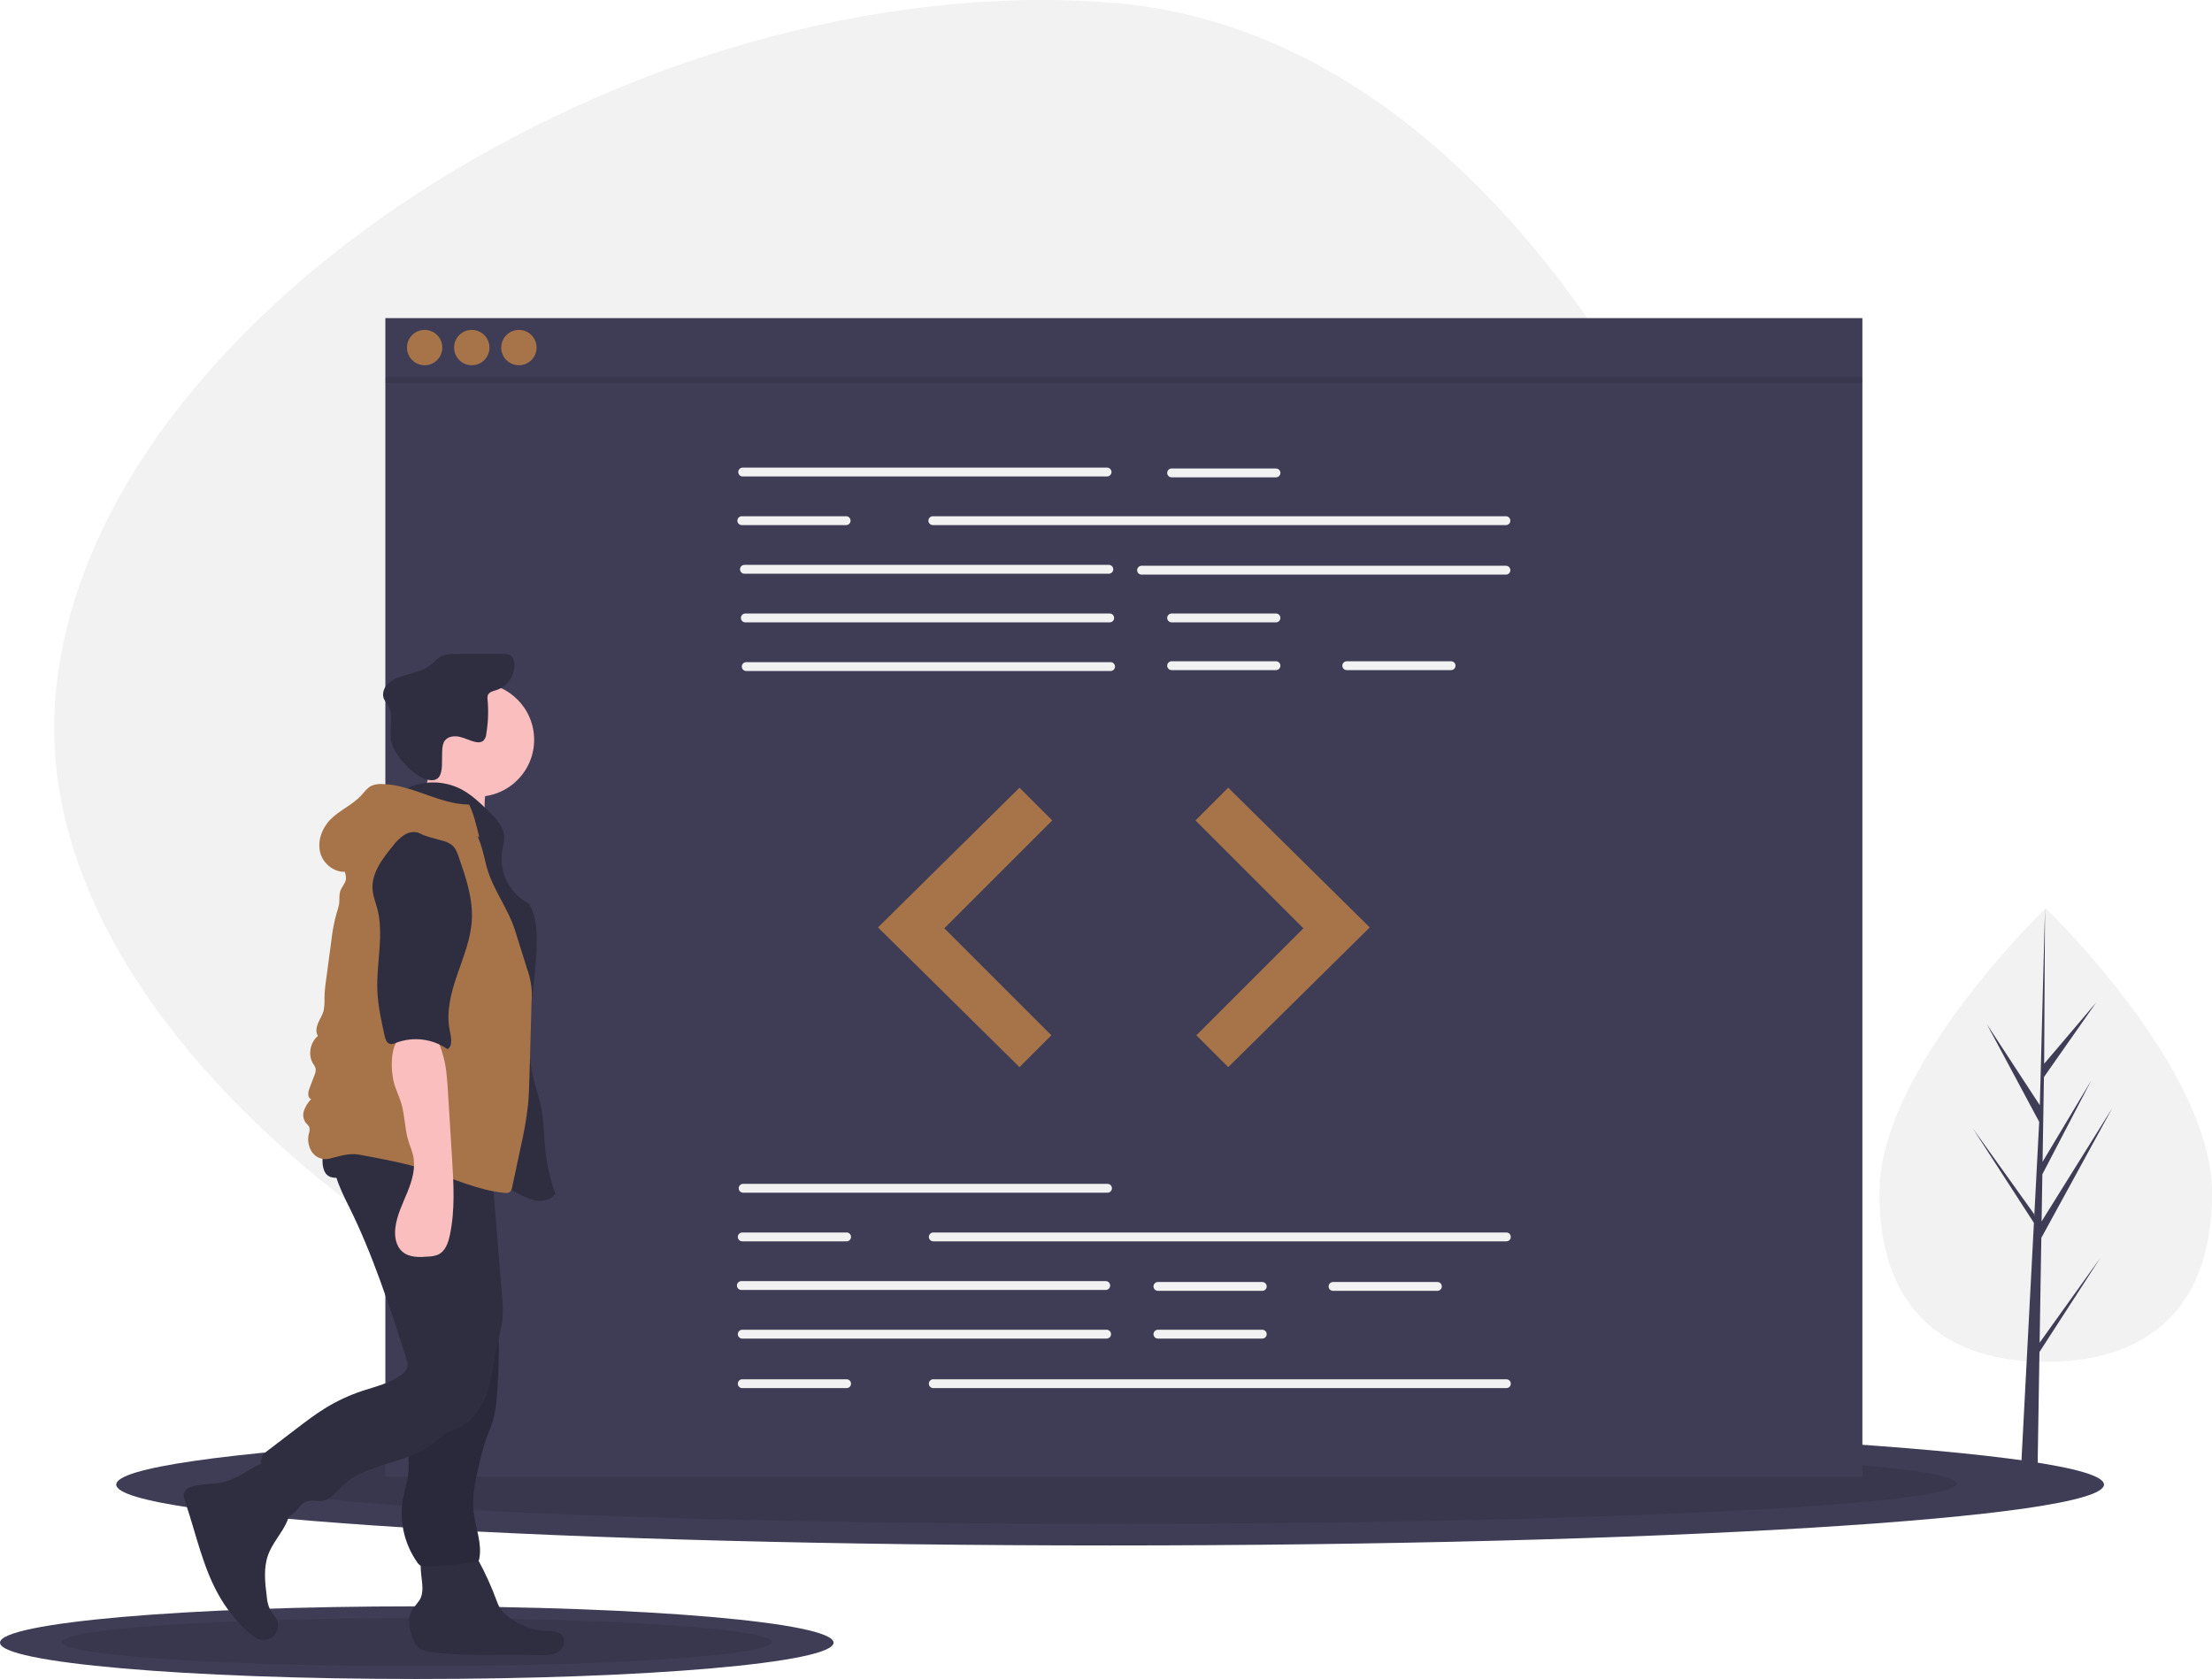
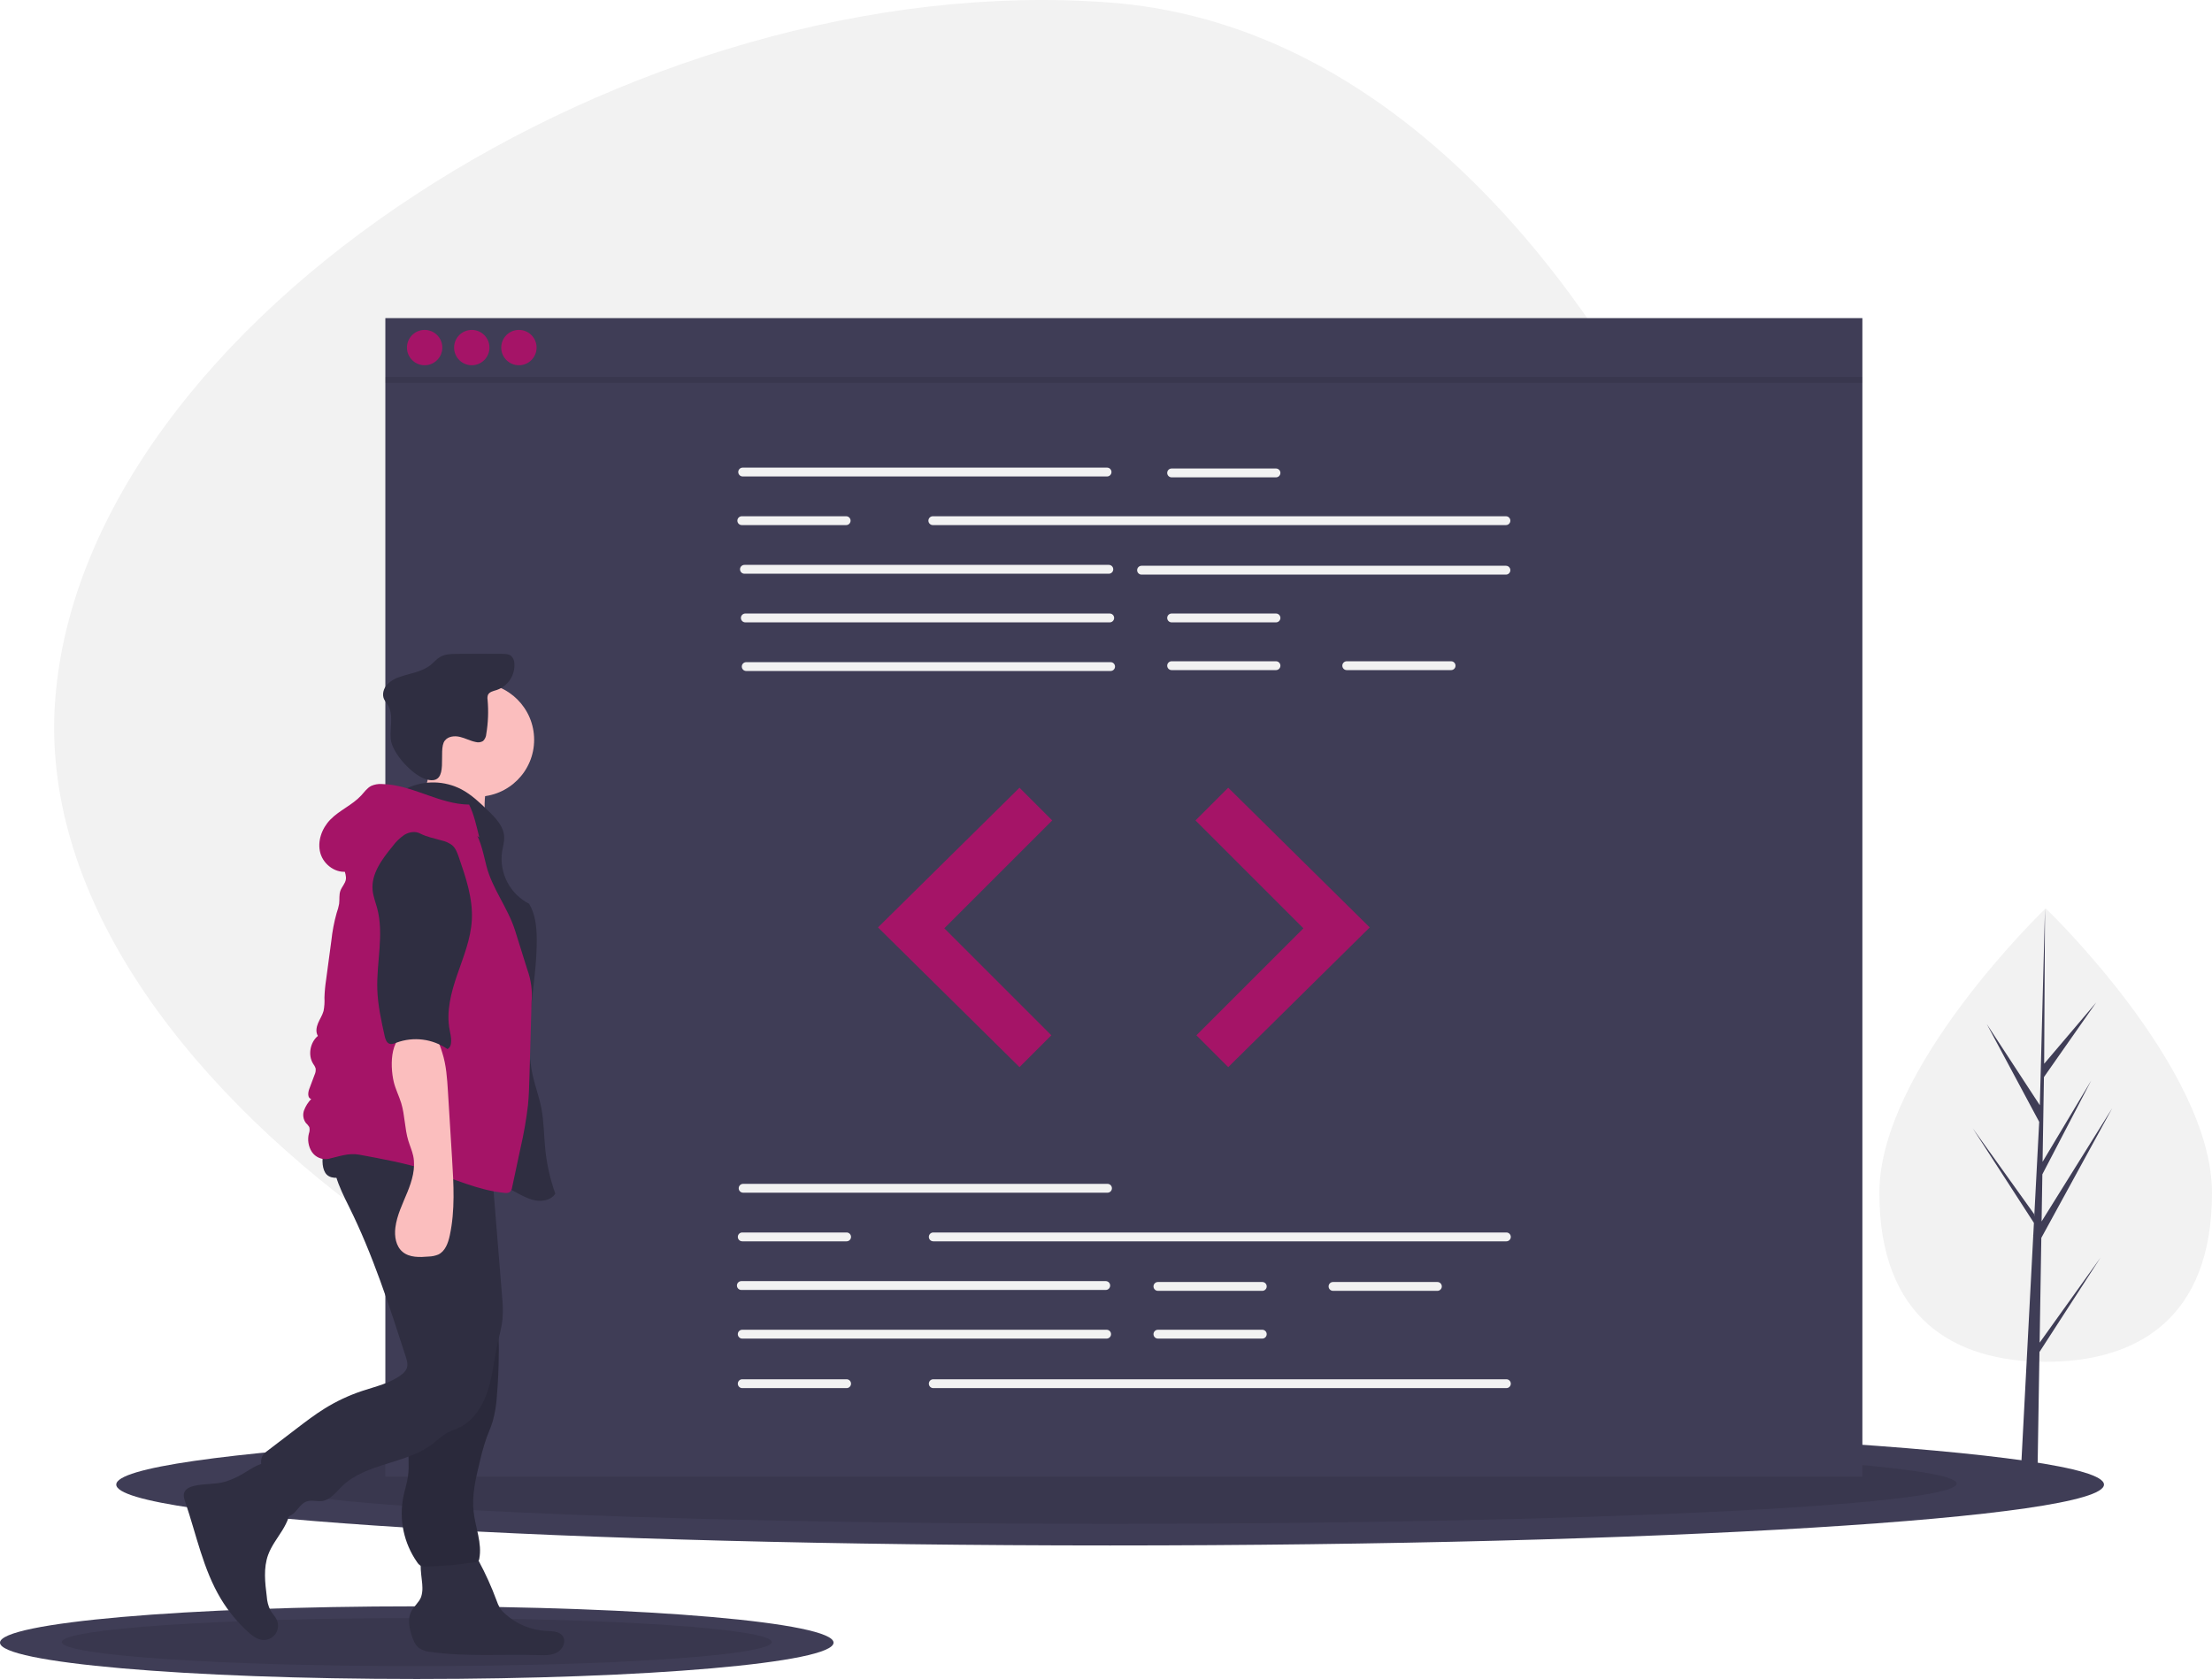
<svg xmlns="http://www.w3.org/2000/svg" data-name="Layer 1" width="1126.194" height="855" viewBox="0 0 1126.194 855">
  <path d="M544.864 755.938C302.465 737.49 13.394 549.672 28.111 356.28S322.797-17.142 565.196 1.305 947.128 381.167 932.41 574.558s-145.148 199.827-387.547 181.38z" fill="#f2f2f2" />
  <ellipse cx="565.194" cy="756" rx="506" ry="31" fill="#3f3d56" />
  <ellipse cx="565.194" cy="755.5" rx="431" ry="20.5" opacity=".1" />
  <ellipse cx="212.194" cy="836.5" rx="212.194" ry="18.5" fill="#3f3d56" />
  <ellipse cx="212.194" cy="836.202" rx="180.742" ry="12.234" opacity=".1" />
  <path fill="#3f3d56" d="M196.194 162h752v590h-752z" />
  <path d="M563.638 242.63H378.12a2.251 2.251 0 110-4.504h185.518a2.251 2.251 0 010 4.503zm203.079 24.765H474.932a2.251 2.251 0 010-4.503h291.785a2.251 2.251 0 110 4.503zM564.539 292.16H379.02a2.251 2.251 0 110-4.502h185.518a2.251 2.251 0 110 4.503zm202.178.45H581.199a2.251 2.251 0 010-4.502h185.518a2.251 2.251 0 110 4.503zm-201.728 24.316H379.471a2.251 2.251 0 010-4.503H564.99a2.251 2.251 0 110 4.503zm.451 24.766H379.921a2.251 2.251 0 010-4.503h185.517a2.251 2.251 0 110 4.503zm84.203-98.612h-53.134a2.251 2.251 0 010-4.503h53.134a2.251 2.251 0 110 4.502zm0 73.846h-53.134a2.251 2.251 0 010-4.503h53.134a2.251 2.251 0 110 4.503zm0 24.316h-53.134a2.251 2.251 0 110-4.503h53.134a2.251 2.251 0 110 4.503zm89.157 0h-53.134a2.251 2.251 0 010-4.503h53.133a2.251 2.251 0 110 4.503zm-307.996-73.847H377.67a2.251 2.251 0 010-4.503h53.134a2.251 2.251 0 010 4.503zM563.863 607.36H378.346a2.251 2.251 0 010-4.502h185.517a2.251 2.251 0 010 4.503zm-.9 49.532H377.445a2.251 2.251 0 110-4.503h185.518a2.251 2.251 0 010 4.503zm.45 24.766H377.895a2.251 2.251 0 110-4.503h185.518a2.251 2.251 0 110 4.503zm79.25-24.316H589.53a2.251 2.251 0 010-4.503h53.133a2.251 2.251 0 010 4.503zm0 24.316H589.53a2.251 2.251 0 010-4.503h53.133a2.251 2.251 0 110 4.503zm89.157-24.316h-53.134a2.251 2.251 0 110-4.503h53.134a2.251 2.251 0 010 4.503zm35.122-25.216H475.157a2.251 2.251 0 010-4.503h291.785a2.251 2.251 0 010 4.503zm-335.913 0h-53.134a2.251 2.251 0 010-4.503h53.134a2.251 2.251 0 010 4.503zm335.913 74.748H475.157a2.251 2.251 0 110-4.503h291.785a2.251 2.251 0 010 4.503zm-335.913 0h-53.134a2.251 2.251 0 110-4.503h53.134a2.251 2.251 0 110 4.503z" fill="#f2f2f2" />
-   <path fill="#a77449" d="M519.06 401.13l-72.046 71.145 72.046 71.145 16.21-16.21-54.484-54.485 54.934-54.935-16.66-16.66zm106.267 0l72.046 71.145-72.046 71.145-16.21-16.21 54.485-54.485-54.935-54.935 16.66-16.66z" />
-   <circle cx="216.194" cy="177" r="9" fill="#a77449" />
-   <circle cx="240.194" cy="177" r="9" fill="#a77449" />
-   <circle cx="264.194" cy="177" r="9" fill="#a77449" />
+   <path fill="#a51467" d="M519.06 401.13l-72.046 71.145 72.046 71.145 16.21-16.21-54.484-54.485 54.934-54.935-16.66-16.66zm106.267 0l72.046 71.145-72.046 71.145-16.21-16.21 54.485-54.485-54.935-54.935 16.66-16.66z" />
+   <circle cx="216.194" cy="177" r="9" fill="#a51467" />
+   <circle cx="240.194" cy="177" r="9" fill="#a51467" />
+   <circle cx="264.194" cy="177" r="9" fill="#a51467" />
  <path opacity=".1" d="M196.194 192h752v3h-752z" />
  <path d="M1126.194 607.454c0 63.77-37.911 86.037-84.677 86.037s-84.676-22.266-84.676-86.037 84.676-144.898 84.676-144.898 84.677 81.126 84.677 144.898z" fill="#f2f2f2" />
  <path fill="#3f3d56" d="M1038.433 683.736l.867-53.371 36.091-66.027-35.955 57.655.39-23.998 24.873-47.769-24.77 41.419.701-43.161 26.635-38.031-26.525 31.244.438-79.141-2.753 104.769.226-4.322-27.08-41.451 26.646 49.748-2.523 48.203-.075-1.28-31.219-43.621 31.124 48.141-.315 6.028-.057.091.026.495-6.402 122.296h8.553l1.026-63.168 31.049-48.024-30.971 43.275z" />
  <path d="M122.622 751.091a43.126 43.126 0 01-8.178 3.503c-5.08 1.387-10.508.878-15.638 2.063-2.1.485-4.386 1.499-5.054 3.548-.49 1.504.043 3.127.554 4.624 5.668 16.62 9.085 34.266 18.125 49.32a74.64 74.64 0 0013.992 16.988c2.056 1.852 4.385 3.664 7.136 3.955a7.248 7.248 0 007.37-10.182c-.81-1.801-2.317-3.197-3.289-4.916a18.757 18.757 0 01-1.819-6.99c-.893-7.11-1.754-14.538.71-21.266 1.651-4.512 4.681-8.359 7.206-12.447s4.621-8.772 4.06-13.544c-.384-3.257-1.972-6.237-3.65-9.054-1.682-2.823-5.005-10.409-8.383-11.35-3.507-.979-10.084 4.181-13.142 5.748zm92.435 57.409a14.019 14.019 0 01-.664 4.745c-1.057 2.793-3.68 4.706-5.036 7.367-1.885 3.7-1.03 8.174.218 12.135.783 2.483 1.81 5.067 3.913 6.602a12.893 12.893 0 005.954 1.908c18.036 2.496 36.358 1.064 54.558 1.587 3.317.095 6.83.211 9.725-1.41s4.686-5.697 2.717-8.368c-1.769-2.398-5.265-2.376-8.242-2.517a33.912 33.912 0 01-20.913-8.615 15.112 15.112 0 01-2.934-3.377 20.753 20.753 0 01-1.534-3.517 156.799 156.799 0 00-9.083-20.119c-.98-1.815-2.087-3.705-3.906-4.676a10.323 10.323 0 00-4.24-.926c-4.536-.294-16.283-1.838-19.79 1.69-3.242 3.26-.672 13.351-.743 17.491z" fill="#2f2e41" />
  <circle cx="242.971" cy="376.72" r="28.975" fill="#fbbebe" />
  <path d="M216.806 400.646c-1.724 4.614-4.647 8.947-8.9 11.43l40.074 8.174a42.453 42.453 0 01-.562-17.869 10.3 10.3 0 00.24-4.409c-.754-2.907-4.027-4.306-6.955-4.974-7.314-1.667-13.782-2.561-20.579-5.792-2.077 3.557-1.787 9.34-3.318 13.44z" fill="#fbbebe" />
  <path d="M207.57 401.227a31.338 31.338 0 0127.314.714c5.138 2.707 9.392 6.794 13.571 10.826 3.853 3.717 7.963 7.972 8.236 13.319.133 2.59-.676 5.122-1.084 7.683a25.766 25.766 0 0013.78 26.47c3.184 5.303 3.84 11.729 3.89 17.914.185 23.436-7.21 47.16-1.93 69.995 1.239 5.362 3.16 10.554 4.231 15.952 1.387 6.99 1.319 14.18 2.044 21.27a95.266 95.266 0 005.114 22.495c-1.744 2.774-5.374 3.837-8.643 3.613s-6.325-1.644-9.242-3.136c-14.123-7.227-27.059-16.757-41.687-22.9-9.677-4.063-19.987-6.595-29.376-11.288s-18.12-12.142-20.99-22.238c-1.241-4.365-1.318-8.965-1.385-13.503-.286-19.114-.55-38.436 3.61-57.094 3.669-16.453 10.741-32.194 12.284-48.98.502-5.465.513-11.314 3.566-15.874 4.315-6.445 13.632-8.114 16.698-15.238z" fill="#2f2e41" />
  <path d="M226.492 377.13c1.707-2.228 5-2.531 7.727-1.872s5.243 2.064 7.998 2.598a4.675 4.675 0 003.743-.526 5.444 5.444 0 001.616-3.57 68.163 68.163 0 00.67-17.38 5.147 5.147 0 01.16-2.438c.681-1.643 2.762-2.034 4.461-2.562a13.316 13.316 0 009.013-13.633 5.42 5.42 0 00-1.657-3.74c-1.175-.958-2.82-1.017-4.336-1.029q-11.683-.094-23.366.006c-2.883.024-5.91.095-8.41 1.532-1.847 1.063-3.221 2.773-4.88 4.112-4.326 3.491-10.178 4.201-15.441 5.99a15.308 15.308 0 00-6.768 4.036c-1.75 2-2.592 4.974-1.492 7.393a26.252 26.252 0 001.886 2.904c3.105 4.964 1.038 11.403 1.502 17.24.579 7.288 11.365 19.111 18.679 20.836 11.807 2.784 4.986-15.113 8.895-19.898zm-16.358 319.553c.745 5.321 1.701 10.661 1.446 16.029-.357 7.493-3.06 14.714-3.56 22.2-.372 5.59.49 11.241-.286 16.79-.497 3.554-1.656 6.979-2.373 10.494a43.395 43.395 0 006.973 33.266 5.448 5.448 0 002.024 1.96 5.714 5.714 0 002.507.333 179.947 179.947 0 0025.17-2.288 2.414 2.414 0 001.617-.713 2.266 2.266 0 00.35-.954c1.545-7.936-1.976-15.893-2.871-23.928-.956-8.58 1.103-17.178 3.146-25.565a113.548 113.548 0 013.467-12.228c.988-2.697 2.181-5.32 3.037-8.063a61.46 61.46 0 002.202-13.202q.892-10.575.945-21.2a88.958 88.958 0 00-1.665-20.01c-1.878-8.337-5.724-16.08-9.536-23.73a15.029 15.029 0 00-5.618 2.67 125.38 125.38 0 01-15.35 8.481c-3.567 1.657-10.522 2.834-12.786 6.286-2.232 3.405-.792 10.35-.621 14.106q.439 9.667 1.782 19.266z" fill="#2f2e41" />
  <path d="M210.134 696.683c.745 5.321 1.701 10.661 1.446 16.029-.357 7.493-3.06 14.714-3.56 22.2-.372 5.59.49 11.241-.286 16.79-.497 3.554-1.656 6.979-2.373 10.494a43.395 43.395 0 006.973 33.266 5.448 5.448 0 002.024 1.96 5.714 5.714 0 002.507.333 179.947 179.947 0 0025.17-2.288 2.414 2.414 0 001.617-.713 2.266 2.266 0 00.35-.954c1.545-7.936-1.976-15.893-2.871-23.928-.956-8.58 1.103-17.178 3.146-25.565a113.548 113.548 0 013.467-12.228c.988-2.697 2.181-5.32 3.037-8.063a61.46 61.46 0 002.202-13.202q.892-10.575.945-21.2a88.958 88.958 0 00-1.665-20.01c-1.878-8.337-5.724-16.08-9.536-23.73a15.029 15.029 0 00-5.618 2.67 125.38 125.38 0 01-15.35 8.481c-3.567 1.657-10.522 2.834-12.786 6.286-2.232 3.405-.792 10.35-.621 14.106q.439 9.667 1.782 19.266z" opacity=".1" />
  <path d="M170.961 583.018c-3.848 10.36 1.808 21.554 6.722 31.452 12.106 24.386 20.513 50.408 28.875 76.317.626 1.941 1.252 4.059.554 5.975a7.825 7.825 0 01-2.822 3.347c-5.766 4.379-13.107 5.938-19.975 8.23a90.184 90.184 0 00-18.943 8.88c-4.976 3.083-9.639 6.643-14.291 10.197l-14.812 11.312a9.903 9.903 0 00-2.476 2.397c-1.429 2.241-.844 5.167-.132 7.728a131.432 131.432 0 007.252 19.792 6.911 6.911 0 002.63 3.447c2.312 1.242 5.14-.405 6.905-2.347s3.292-4.36 5.78-5.193c2.487-.833 5.223.176 7.819-.189 4.198-.59 6.986-4.457 10.012-7.426 12.366-12.131 33.01-11.251 46.613-21.977a59.228 59.228 0 016.23-4.868c2.3-1.36 4.908-2.105 7.294-3.307 7.257-3.654 11.819-11.208 14.262-18.957s3.141-15.928 4.897-23.86c.908-4.101 2.103-8.158 2.507-12.339a66.094 66.094 0 00-.253-11.666l-4.908-60.715c-.4-4.943-.8-9.893-1.576-14.79-14.577.52-29.143 1.107-43.728 1.28-11.605.136-23.424.948-34.436-2.72z" fill="#2f2e41" />
  <path d="M165.602 597.221c1.978 3.18 6.79 3.114 10.105 1.37s5.889-4.672 9.21-6.4c4.464-2.323 9.747-2.236 14.777-2.094 7.963.225 16.025.465 23.687 2.647 7.924 2.257 15.64 6.603 23.834 5.736 1.425-.15 2.985-.56 3.76-1.765a5.544 5.544 0 00.62-2.836l.268-7.159a6.464 6.464 0 00-.57-3.625 6.082 6.082 0 00-2.716-2.08c-11.663-5.646-24.964-6.697-37.915-7.14q-9.874-.34-19.757-.28c-5.591.035-12.303-.774-17.739.72-7.295 2.005-11.265 16.954-7.563 22.906z" fill="#2f2e41" />
-   <path d="M238.84 409.726c-15.283-.136-29.132-10.223-44.413-10.469a11.514 11.514 0 00-5.392.93c-2.13 1.073-3.53 3.147-5.147 4.9-4.518 4.892-11.061 7.504-15.703 12.28-4.352 4.478-6.773 11.15-5.055 17.153s8.204 10.609 14.28 9.165a36.8 36.8 0 0114.336-19.479 72.887 72.887 0 0111.206-5.882c6.868-3.112 14.547-6.283 21.718-3.95a30.638 30.638 0 017.409 4.04l11.954 8.03c-1.393-5.494-2.646-11.656-5.194-16.718z" fill="#a77449" />
-   <path d="M175.65 438.374c-2.03 2.532.893 6.2.446 9.413-.298 2.135-2.055 3.766-2.786 5.793-.758 2.1-.356 4.427-.644 6.642a28.489 28.489 0 01-1.275 4.73 84.975 84.975 0 00-2.686 14.025l-2.675 19.975a75.681 75.681 0 00-.846 9.078 27.107 27.107 0 01-.452 6.787c-.592 2.183-1.904 4.093-2.786 6.176s-1.292 4.602-.1 6.524c-3.991 3.325-5.178 9.854-2.387 14.235a7.9 7.9 0 011.23 2.265 5.82 5.82 0 01-.542 3.34l-2.704 7.207c-.693 1.845-.912 4.653 1.013 5.074a17.006 17.006 0 00-3.651 5.767 6.866 6.866 0 00.972 6.506 8.289 8.289 0 011.695 2.056 5.473 5.473 0 01-.196 3.243 11.906 11.906 0 001.473 9.334 8.371 8.371 0 008.418 3.608c5.41-1.22 10.273-3.147 15.728-2.146 11.746 2.156 23.53 4.32 34.906 7.952 12.984 4.146 25.556 10.225 39.126 11.5a3.798 3.798 0 002.617-.406 3.93 3.93 0 001.21-2.488l4.194-19.665a202.363 202.363 0 003.855-22.027c.477-4.781.613-9.59.75-14.393l1.08-38.23a38.197 38.197 0 00-2.2-16.62l-6.218-19.848c-3.548-11.327-11.687-21.372-14.585-32.882-1.834-7.285-3.19-15.103-8.108-20.781-7.013-8.095-19.145-9.354-29.764-7.962-4.797.628-9.636 1.714-13.785 4.201-4.798 2.877-8.333 7.41-11.753 11.837-2.818 3.649-5.687 6.582-8.57 10.18z" fill="#a77449" />
+   <path d="M238.84 409.726c-15.283-.136-29.132-10.223-44.413-10.469a11.514 11.514 0 00-5.392.93c-2.13 1.073-3.53 3.147-5.147 4.9-4.518 4.892-11.061 7.504-15.703 12.28-4.352 4.478-6.773 11.15-5.055 17.153s8.204 10.609 14.28 9.165a36.8 36.8 0 0114.336-19.479 72.887 72.887 0 0111.206-5.882c6.868-3.112 14.547-6.283 21.718-3.95a30.638 30.638 0 017.409 4.04l11.954 8.03c-1.393-5.494-2.646-11.656-5.194-16.718z" fill="#a51467" />
+   <path d="M175.65 438.374c-2.03 2.532.893 6.2.446 9.413-.298 2.135-2.055 3.766-2.786 5.793-.758 2.1-.356 4.427-.644 6.642a28.489 28.489 0 01-1.275 4.73 84.975 84.975 0 00-2.686 14.025l-2.675 19.975a75.681 75.681 0 00-.846 9.078 27.107 27.107 0 01-.452 6.787c-.592 2.183-1.904 4.093-2.786 6.176s-1.292 4.602-.1 6.524c-3.991 3.325-5.178 9.854-2.387 14.235a7.9 7.9 0 011.23 2.265 5.82 5.82 0 01-.542 3.34l-2.704 7.207c-.693 1.845-.912 4.653 1.013 5.074a17.006 17.006 0 00-3.651 5.767 6.866 6.866 0 00.972 6.506 8.289 8.289 0 011.695 2.056 5.473 5.473 0 01-.196 3.243 11.906 11.906 0 001.473 9.334 8.371 8.371 0 008.418 3.608c5.41-1.22 10.273-3.147 15.728-2.146 11.746 2.156 23.53 4.32 34.906 7.952 12.984 4.146 25.556 10.225 39.126 11.5a3.798 3.798 0 002.617-.406 3.93 3.93 0 001.21-2.488l4.194-19.665a202.363 202.363 0 003.855-22.027c.477-4.781.613-9.59.75-14.393l1.08-38.23a38.197 38.197 0 00-2.2-16.62l-6.218-19.848c-3.548-11.327-11.687-21.372-14.585-32.882-1.834-7.285-3.19-15.103-8.108-20.781-7.013-8.095-19.145-9.354-29.764-7.962-4.797.628-9.636 1.714-13.785 4.201-4.798 2.877-8.333 7.41-11.753 11.837-2.818 3.649-5.687 6.582-8.57 10.18z" fill="#a51467" />
  <path d="M200.444 550.823c.875 3.773 2.712 7.252 3.837 10.957 1.884 6.21 1.725 12.896 3.605 19.106.79 2.606 1.933 5.109 2.5 7.773 1.32 6.21-.608 12.635-3.004 18.515s-5.313 11.678-6.09 17.98c-.549 4.438.238 9.45 3.66 12.33 3.551 2.99 8.712 2.788 13.338 2.39a14.016 14.016 0 004.841-1.008c3.538-1.673 5.028-5.86 5.855-9.685 2.771-12.819 1.98-26.106 1.174-39.196l-2.106-34.235c-.405-6.59-.84-13.318-2.87-19.646-.74-2.302-2.027-6.954-4.13-8.424-2.082-1.455-8.03-1.52-10.608-1.641-12.098-.569-11.963 16.317-10.002 24.784z" fill="#fbbebe" />
  <path d="M213.848 424.423c-2.47-1.293-5.583-.736-7.972.705a24.568 24.568 0 00-5.972 5.798c-5.338 6.517-10.99 13.995-10.198 22.382.296 3.145 1.5 6.12 2.317 9.172 3.58 13.38-.379 27.53.075 41.373.263 7.999 2.003 15.867 3.737 23.68.353 1.594.92 3.44 2.462 3.977 1.16.403 2.41-.115 3.558-.551a28.371 28.371 0 0125.963 3.272c2.865-1.529 1.791-6.363 1.149-9.546-1.909-9.457.682-19.214 3.828-28.335s6.91-18.23 7.432-27.865c.59-10.916-3.029-21.57-6.6-31.903-.78-2.255-1.631-4.62-3.438-6.178a13.665 13.665 0 00-5.203-2.377c-3.793-1.121-7.634-1.769-11.138-3.604z" fill="#2f2e41" />
</svg>
